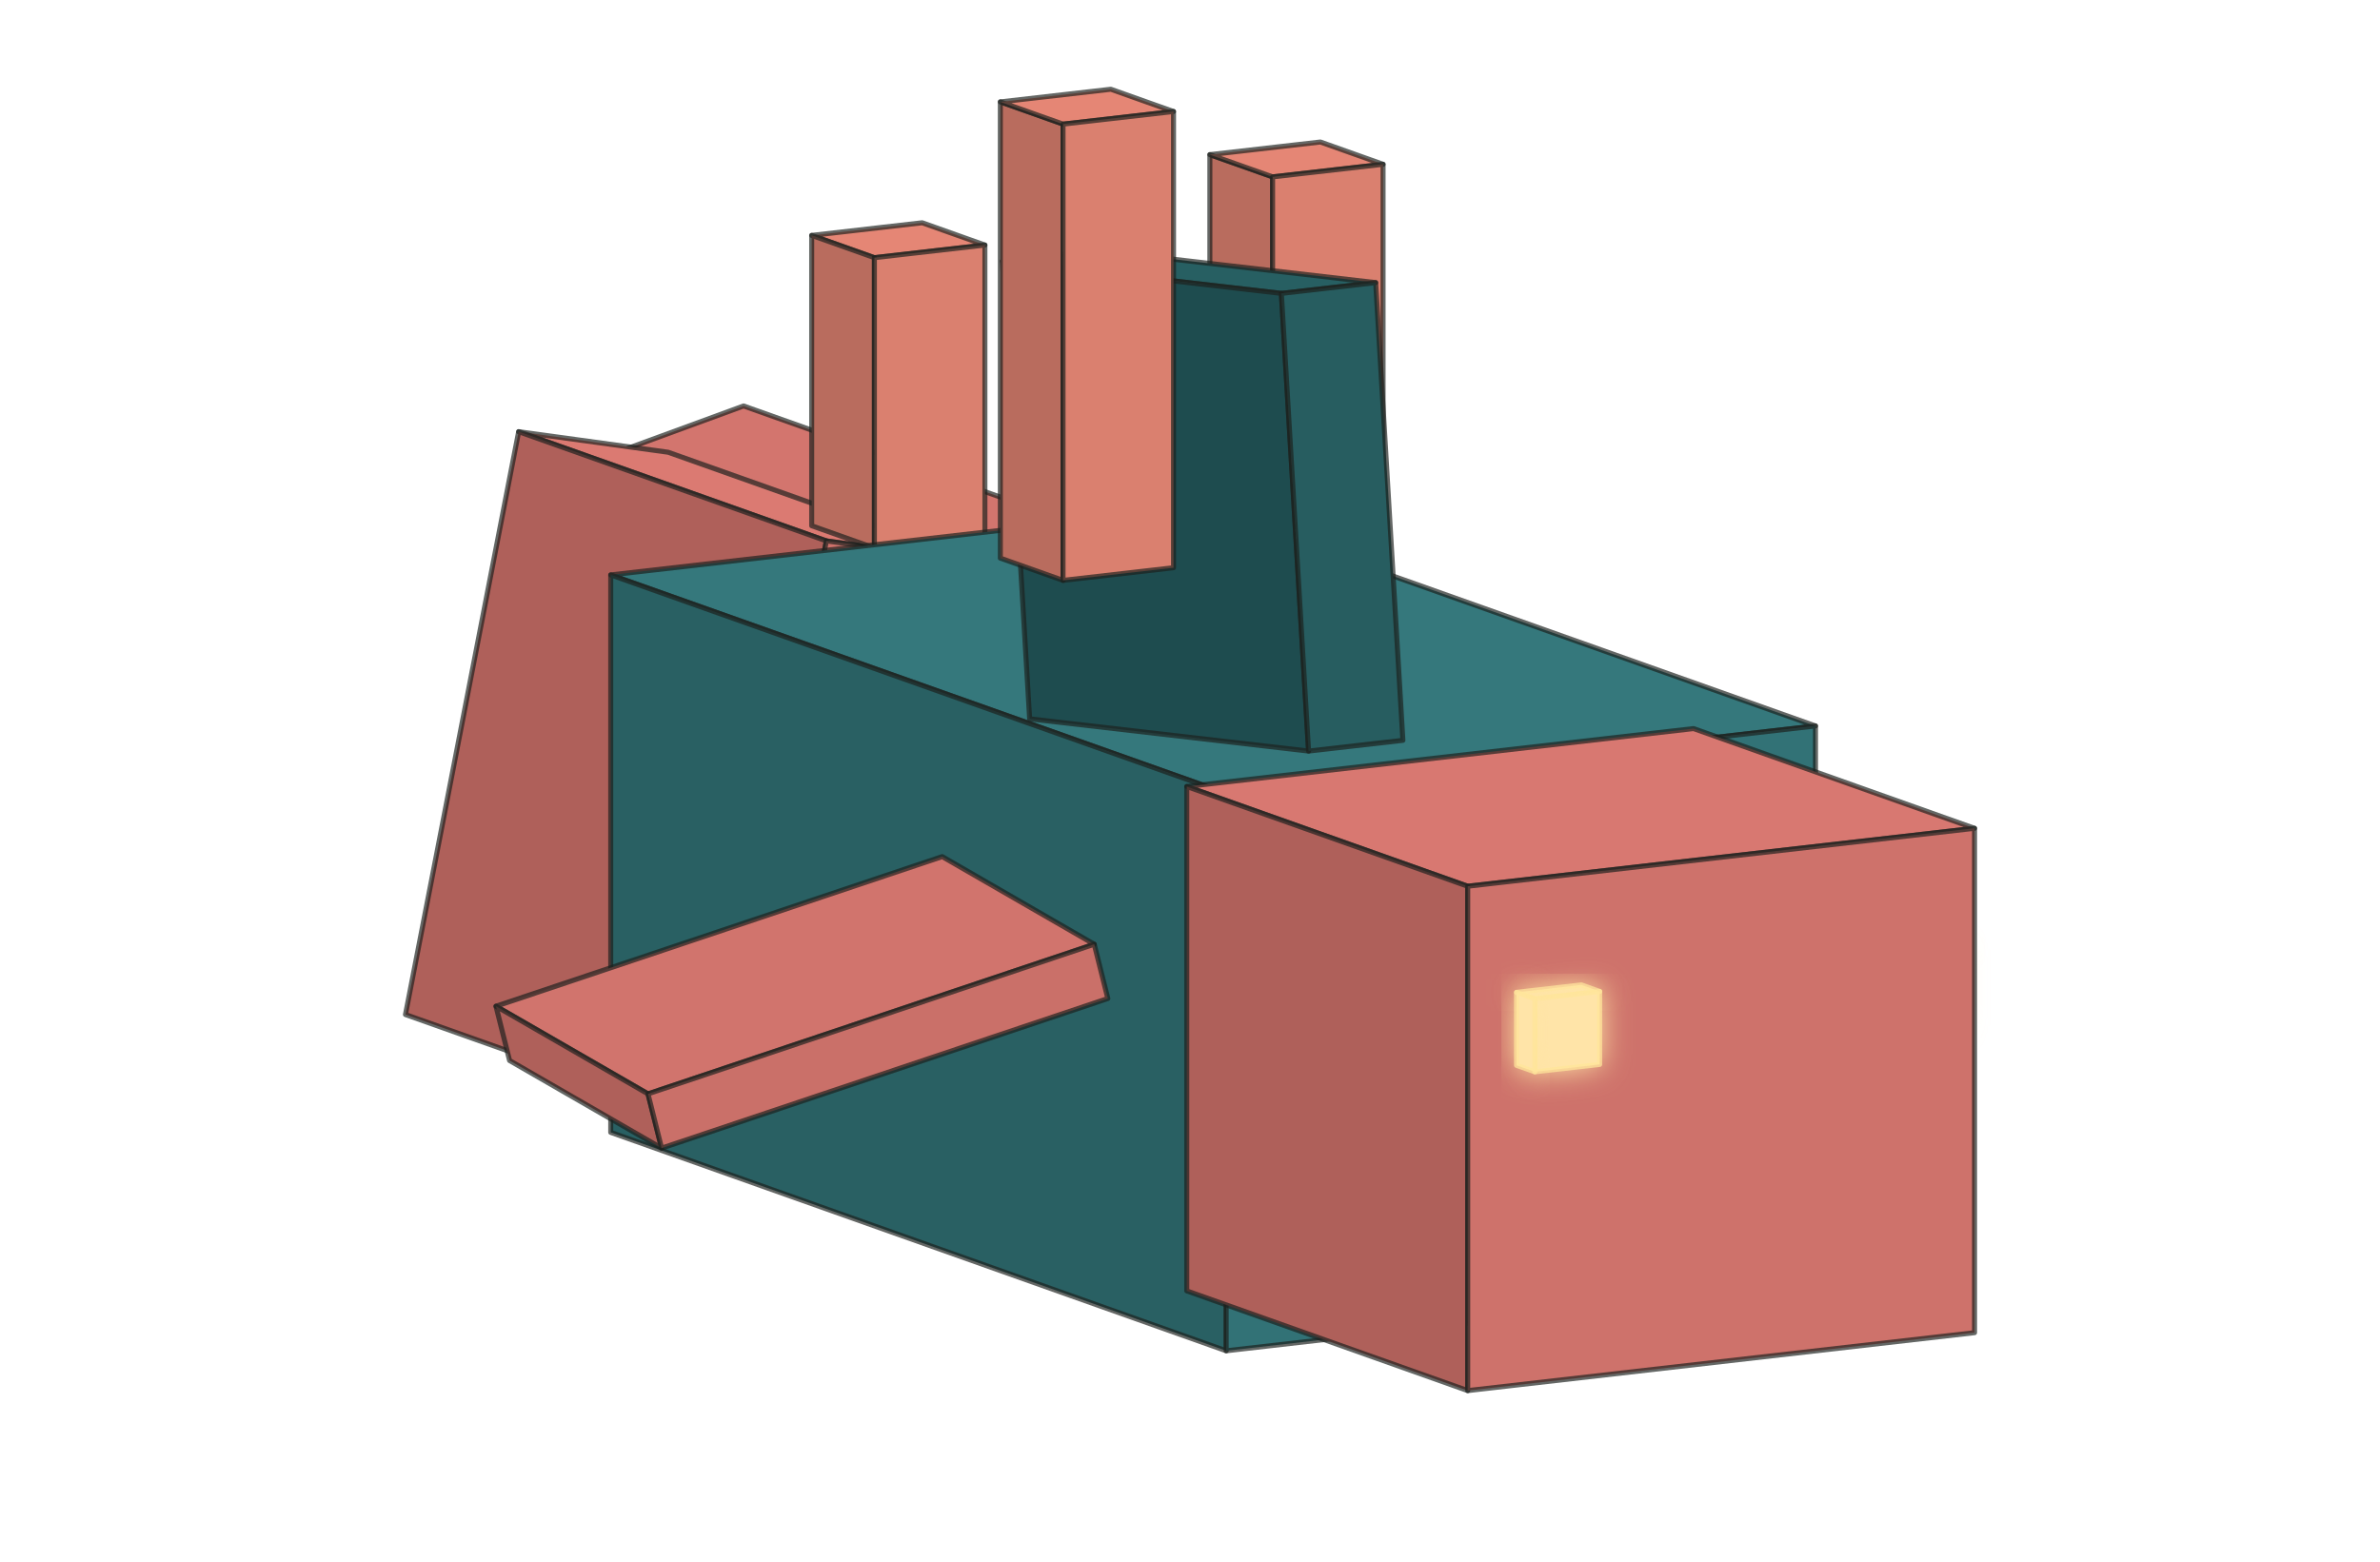
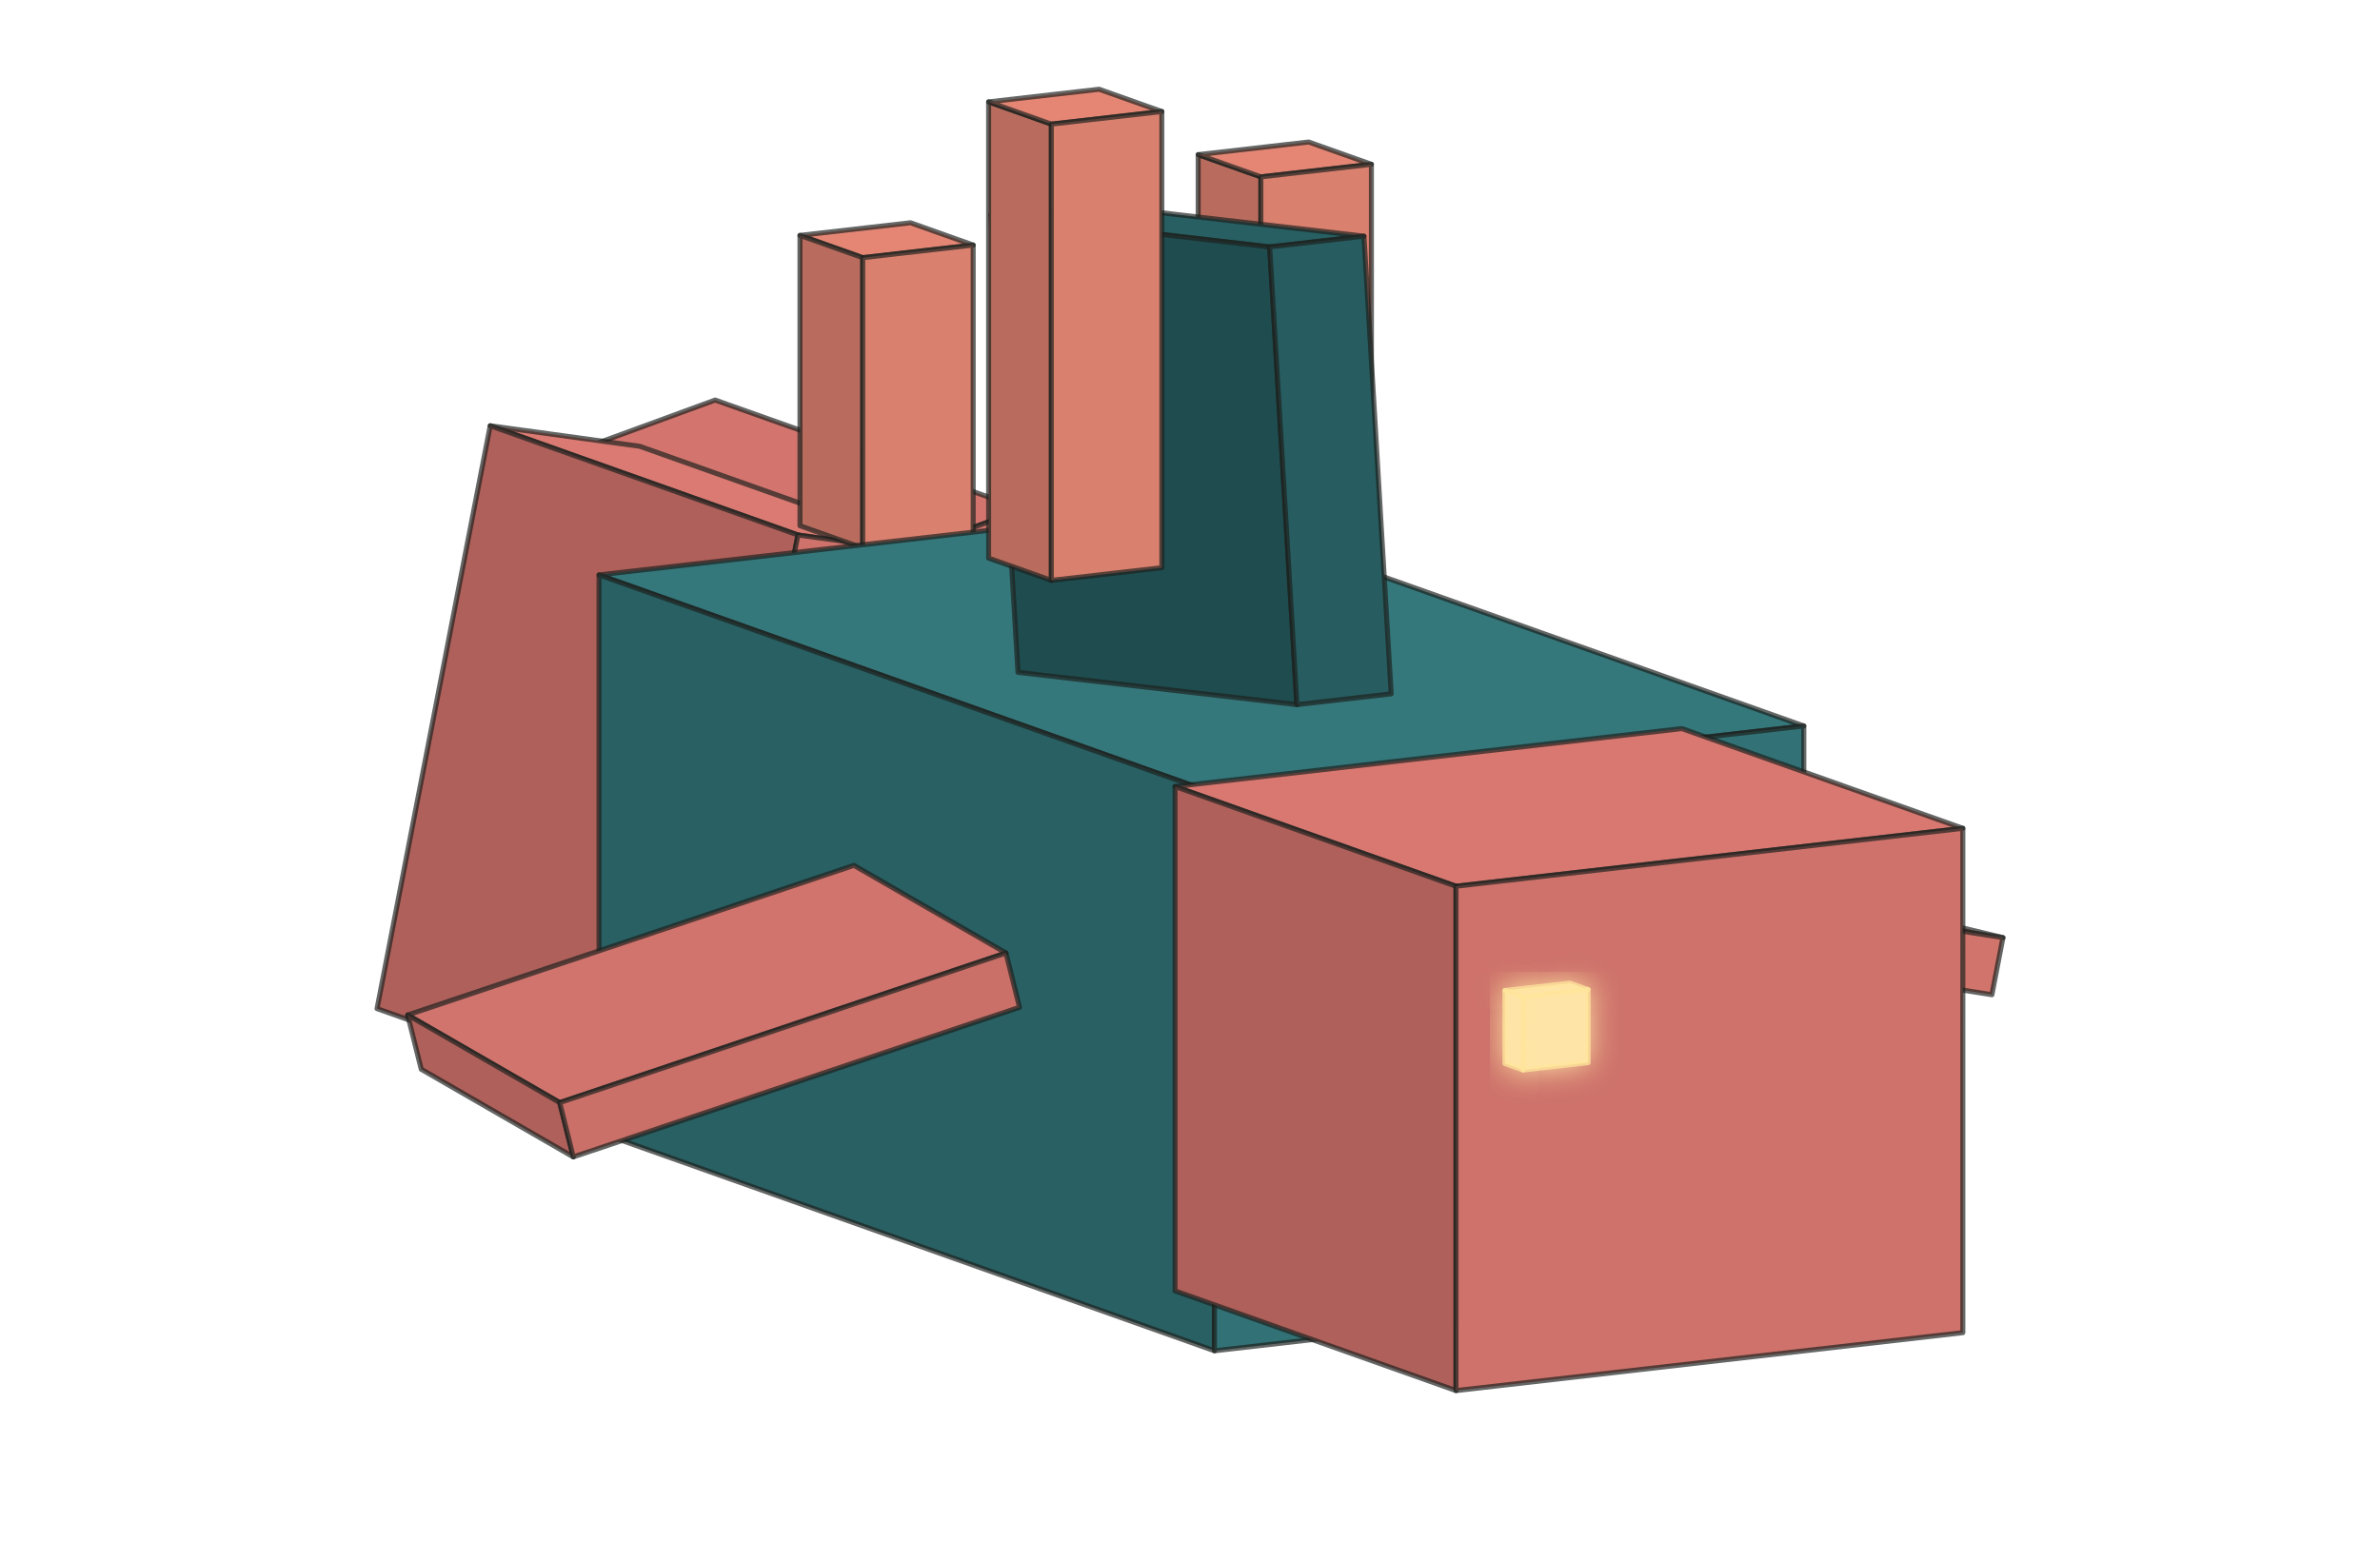
<svg xmlns="http://www.w3.org/2000/svg" width="640" height="420" viewBox="0 0 640 420" role="img" aria-labelledby="portrait-title">
  <defs>
    <filter id="portrait-glow" x="-80%" y="-80%" width="260%" height="260%">
      <feGaussianBlur stdDeviation="4" result="blur" />
      <feMerge>
        <feMergeNode in="blur" />
        <feMergeNode in="SourceGraphic" />
      </feMerge>
    </filter>
    <filter id="portrait-shadow" x="-40%" y="-80%" width="180%" height="260%">
      <feGaussianBlur stdDeviation="8" />
    </filter>
  </defs>
  <g>
-     <polygon points="272.93,303.08 242.49,153.28 159.74,123.91 190.18,273.71" fill="#af605a" stroke="#1c211e" stroke-opacity=".68" stroke-width="1.35" stroke-linejoin="round" vector-effect="non-scaling-stroke" />
-     <polygon points="282.70,138.56 199.95,109.18 159.74,123.91 242.49,153.28" fill="#d3756e" stroke="#1c211e" stroke-opacity=".68" stroke-width="1.35" stroke-linejoin="round" vector-effect="non-scaling-stroke" />
-     <polygon points="262.43,151.00 179.68,121.63 139.47,116.10 222.22,145.47" fill="#db7a72" stroke="#1c211e" stroke-opacity=".68" stroke-width="1.35" stroke-linejoin="round" vector-effect="non-scaling-stroke" />
-     <polygon points="191.78,302.23 222.22,145.47 139.47,116.10 109.03,272.86" fill="#af605a" stroke="#1c211e" stroke-opacity=".68" stroke-width="1.35" stroke-linejoin="round" vector-effect="non-scaling-stroke" />
-     <polygon points="313.14,288.36 282.70,138.56 242.49,153.28 272.93,303.08" fill="#ce726b" stroke="#1c211e" stroke-opacity=".68" stroke-width="1.35" stroke-linejoin="round" vector-effect="non-scaling-stroke" />
-     <polygon points="231.99,307.76 262.43,151.00 222.22,145.47 191.78,302.23" fill="#ce726b" stroke="#1c211e" stroke-opacity=".68" stroke-width="1.35" stroke-linejoin="round" vector-effect="non-scaling-stroke" />
-     <polygon points="521.15,254.52 441.69,235.37 344.15,220.00 423.62,239.15" fill="#da7972" stroke="#1c211e" stroke-opacity=".68" stroke-width="1.35" stroke-linejoin="round" vector-effect="non-scaling-stroke" />
-     <polygon points="420.65,254.52 423.62,239.15 344.15,220.00 341.18,235.36" fill="#af605a" stroke="#1c211e" stroke-opacity=".68" stroke-width="1.35" stroke-linejoin="round" vector-effect="non-scaling-stroke" />
-     <polygon points="518.18,269.89 521.15,254.52 423.62,239.15 420.65,254.52" fill="#d1746c" stroke="#1c211e" stroke-opacity=".68" stroke-width="1.35" stroke-linejoin="round" vector-effect="non-scaling-stroke" />
-     <polygon points="342.21,142.39 342.21,47.57 325.34,41.59 325.34,136.41" fill="#b96c5e" stroke="#1c211e" stroke-opacity=".68" stroke-width="1.35" stroke-linejoin="round" vector-effect="non-scaling-stroke" />
-     <polygon points="371.92,44.18 355.06,38.19 325.34,41.59 342.21,47.57" fill="#e58675" stroke="#1c211e" stroke-opacity=".68" stroke-width="1.35" stroke-linejoin="round" vector-effect="non-scaling-stroke" />
-     <polygon points="371.92,139.00 371.92,44.18 342.21,47.57 342.21,142.39" fill="#da806f" stroke="#1c211e" stroke-opacity=".68" stroke-width="1.35" stroke-linejoin="round" vector-effect="non-scaling-stroke" />
-     <polygon points="264.85,65.90 247.98,59.91 218.27,63.31 235.13,69.30" fill="#e58675" stroke="#1c211e" stroke-opacity=".68" stroke-width="1.35" stroke-linejoin="round" vector-effect="non-scaling-stroke" />
-     <polygon points="235.13,147.38 235.13,69.30 218.27,63.31 218.27,141.40" fill="#b96c5e" stroke="#1c211e" stroke-opacity=".68" stroke-width="1.35" stroke-linejoin="round" vector-effect="non-scaling-stroke" />
-     <polygon points="264.85,143.98 264.85,65.90 235.13,69.30 235.13,147.38" fill="#da806f" stroke="#1c211e" stroke-opacity=".68" stroke-width="1.35" stroke-linejoin="round" vector-effect="non-scaling-stroke" />
-     <polygon points="488.20,195.24 322.70,136.50 164.23,154.62 329.73,213.36" fill="#35787c" stroke="#1c211e" stroke-opacity=".68" stroke-width="1.35" stroke-linejoin="round" vector-effect="non-scaling-stroke" />
-     <polygon points="369.93,76.01 294.92,67.33 269.56,70.23 344.57,78.91" fill="#275f62" stroke="#1c211e" stroke-opacity=".68" stroke-width="1.35" stroke-linejoin="round" vector-effect="non-scaling-stroke" />
-     <polygon points="351.89,202.00 344.57,78.91 269.56,70.23 276.88,193.33" fill="#1e4c4f" stroke="#1c211e" stroke-opacity=".68" stroke-width="1.35" stroke-linejoin="round" vector-effect="non-scaling-stroke" />
-     <polygon points="329.73,363.29 329.73,213.36 164.23,154.62 164.23,304.55" fill="#296063" stroke="#1c211e" stroke-opacity=".68" stroke-width="1.35" stroke-linejoin="round" vector-effect="non-scaling-stroke" />
-     <polygon points="285.86,156.09 285.86,33.38 269.00,27.40 269.00,150.11" fill="#b96c5e" stroke="#1c211e" stroke-opacity=".68" stroke-width="1.35" stroke-linejoin="round" vector-effect="non-scaling-stroke" />
-     <polygon points="315.57,29.99 298.71,24.00 269.00,27.40 285.86,33.38" fill="#e58675" stroke="#1c211e" stroke-opacity=".68" stroke-width="1.35" stroke-linejoin="round" vector-effect="non-scaling-stroke" />
-     <polygon points="294.25,253.95 253.37,230.38 133.37,270.62 174.25,294.19" fill="#d1746d" stroke="#1c211e" stroke-opacity=".68" stroke-width="1.35" stroke-linejoin="round" vector-effect="non-scaling-stroke" />
-     <polygon points="315.57,152.69 315.57,29.99 285.86,33.38 285.86,156.09" fill="#da806f" stroke="#1c211e" stroke-opacity=".68" stroke-width="1.35" stroke-linejoin="round" vector-effect="non-scaling-stroke" />
-     <polygon points="177.91,308.79 174.25,294.19 133.37,270.62 137.03,285.23" fill="#af605a" stroke="#1c211e" stroke-opacity=".68" stroke-width="1.35" stroke-linejoin="round" vector-effect="non-scaling-stroke" />
-     <polygon points="377.25,199.11 369.93,76.01 344.57,78.91 351.89,202.00" fill="#275d60" stroke="#1c211e" stroke-opacity=".68" stroke-width="1.35" stroke-linejoin="round" vector-effect="non-scaling-stroke" />
-     <polygon points="297.91,268.55 294.25,253.95 174.25,294.19 177.91,308.79" fill="#ca7069" stroke="#1c211e" stroke-opacity=".68" stroke-width="1.35" stroke-linejoin="round" vector-effect="non-scaling-stroke" />
-     <polygon points="488.20,345.17 488.20,195.24 329.73,213.36 329.73,363.29" fill="#327276" stroke="#1c211e" stroke-opacity=".68" stroke-width="1.35" stroke-linejoin="round" vector-effect="non-scaling-stroke" />
-     <polygon points="530.97,222.77 455.41,195.95 319.13,211.53 394.68,238.35" fill="#d87871" stroke="#1c211e" stroke-opacity=".68" stroke-width="1.35" stroke-linejoin="round" vector-effect="non-scaling-stroke" />
-     <polygon points="394.68,374.00 394.68,238.35 319.13,211.53 319.13,347.18" fill="#af605a" stroke="#1c211e" stroke-opacity=".68" stroke-width="1.35" stroke-linejoin="round" vector-effect="non-scaling-stroke" />
-     <polygon points="525.25,255.77 520.33,254.02 502.90,256.01 507.81,257.76" fill="#ffe4a8" stroke="#ffe59a" stroke-opacity=".74" stroke-width="1.35" stroke-linejoin="round" vector-effect="non-scaling-stroke" filter="url(#portrait-glow)" />
-     <polygon points="525.25,275.40 525.25,255.77 507.81,257.76 507.81,277.39" fill="#ffe4a8" stroke="#ffe59a" stroke-opacity=".74" stroke-width="1.35" stroke-linejoin="round" vector-effect="non-scaling-stroke" filter="url(#portrait-glow)" />
-     <polygon points="507.81,277.39 507.81,257.76 502.90,256.01 502.90,275.65" fill="#ffe4a8" stroke="#ffe59a" stroke-opacity=".74" stroke-width="1.35" stroke-linejoin="round" vector-effect="non-scaling-stroke" filter="url(#portrait-glow)" />
-     <polygon points="530.97,358.42 530.97,222.77 394.68,238.35 394.68,374.00" fill="#ce726b" stroke="#1c211e" stroke-opacity=".68" stroke-width="1.35" stroke-linejoin="round" vector-effect="non-scaling-stroke" />
-     <polygon points="430.16,266.64 425.24,264.89 407.81,266.89 412.73,268.63" fill="#ffe4a8" stroke="#ffe59a" stroke-opacity=".74" stroke-width="1.35" stroke-linejoin="round" vector-effect="non-scaling-stroke" filter="url(#portrait-glow)" />
-     <polygon points="430.16,286.27 430.16,266.64 412.73,268.63 412.73,288.26" fill="#ffe4a8" stroke="#ffe59a" stroke-opacity=".74" stroke-width="1.35" stroke-linejoin="round" vector-effect="non-scaling-stroke" filter="url(#portrait-glow)" />
-     <polygon points="412.73,288.26 412.73,268.63 407.81,266.89 407.81,286.52" fill="#ffe4a8" stroke="#ffe59a" stroke-opacity=".74" stroke-width="1.35" stroke-linejoin="round" vector-effect="non-scaling-stroke" filter="url(#portrait-glow)" />
+     <polygon points="265.28,301.49 234.85,151.68 152.10,122.31 182.54,272.11" fill="#af605a" stroke="#1c211e" stroke-opacity=".68" stroke-width="1.35" stroke-linejoin="round" vector-effect="non-scaling-stroke" />
+     <polygon points="275.06,136.96 192.31,107.59 152.10,122.31 234.85,151.68" fill="#d3756e" stroke="#1c211e" stroke-opacity=".68" stroke-width="1.35" stroke-linejoin="round" vector-effect="non-scaling-stroke" />
+     <polygon points="254.78,149.41 172.03,120.03 131.82,114.50 214.57,143.88" fill="#db7a72" stroke="#1c211e" stroke-opacity=".68" stroke-width="1.35" stroke-linejoin="round" vector-effect="non-scaling-stroke" />
+     <polygon points="184.14,300.64 214.57,143.88 131.82,114.50 101.39,271.27" fill="#af605a" stroke="#1c211e" stroke-opacity=".68" stroke-width="1.35" stroke-linejoin="round" vector-effect="non-scaling-stroke" />
+     <polygon points="305.50,286.76 275.06,136.96 234.85,151.68 265.28,301.49" fill="#ce726b" stroke="#1c211e" stroke-opacity=".68" stroke-width="1.35" stroke-linejoin="round" vector-effect="non-scaling-stroke" />
+     <polygon points="224.35,306.17 254.78,149.41 214.57,143.88 184.14,300.64" fill="#ce726b" stroke="#1c211e" stroke-opacity=".68" stroke-width="1.35" stroke-linejoin="round" vector-effect="non-scaling-stroke" />
+     <polygon points="538.61,252.17 459.14,233.02 361.61,217.65 441.08,236.80" fill="#da7972" stroke="#1c211e" stroke-opacity=".68" stroke-width="1.35" stroke-linejoin="round" vector-effect="non-scaling-stroke" />
+     <polygon points="438.10,252.16 441.08,236.80 361.61,217.65 358.64,233.01" fill="#af605a" stroke="#1c211e" stroke-opacity=".68" stroke-width="1.35" stroke-linejoin="round" vector-effect="non-scaling-stroke" />
+     <polygon points="535.64,267.53 538.61,252.17 441.08,236.80 438.10,252.16" fill="#d1746c" stroke="#1c211e" stroke-opacity=".68" stroke-width="1.35" stroke-linejoin="round" vector-effect="non-scaling-stroke" />
+     <polygon points="339.06,142.39 339.06,47.57 322.20,41.59 322.20,136.41" fill="#b96c5e" stroke="#1c211e" stroke-opacity=".68" stroke-width="1.35" stroke-linejoin="round" vector-effect="non-scaling-stroke" />
+     <polygon points="368.78,44.18 351.91,38.19 322.20,41.59 339.06,47.57" fill="#e58675" stroke="#1c211e" stroke-opacity=".68" stroke-width="1.35" stroke-linejoin="round" vector-effect="non-scaling-stroke" />
+     <polygon points="368.78,139.00 368.78,44.18 339.06,47.57 339.06,142.39" fill="#da806f" stroke="#1c211e" stroke-opacity=".68" stroke-width="1.35" stroke-linejoin="round" vector-effect="non-scaling-stroke" />
+     <polygon points="261.70,65.90 244.84,59.91 215.12,63.31 231.99,69.30" fill="#e58675" stroke="#1c211e" stroke-opacity=".68" stroke-width="1.35" stroke-linejoin="round" vector-effect="non-scaling-stroke" />
+     <polygon points="231.99,147.38 231.99,69.30 215.12,63.31 215.12,141.40" fill="#b96c5e" stroke="#1c211e" stroke-opacity=".68" stroke-width="1.35" stroke-linejoin="round" vector-effect="non-scaling-stroke" />
+     <polygon points="261.70,143.98 261.70,65.90 231.99,69.30 231.99,147.38" fill="#da806f" stroke="#1c211e" stroke-opacity=".68" stroke-width="1.35" stroke-linejoin="round" vector-effect="non-scaling-stroke" />
+     <polygon points="485.06,195.24 319.56,136.50 161.08,154.62 326.58,213.36" fill="#35787c" stroke="#1c211e" stroke-opacity=".68" stroke-width="1.35" stroke-linejoin="round" vector-effect="non-scaling-stroke" />
+     <polygon points="366.78,63.52 291.77,54.84 266.41,57.74 341.42,66.41" fill="#275f62" stroke="#1c211e" stroke-opacity=".68" stroke-width="1.35" stroke-linejoin="round" vector-effect="non-scaling-stroke" />
+     <polygon points="348.75,189.51 341.42,66.41 266.41,57.74 273.74,180.83" fill="#1e4c4f" stroke="#1c211e" stroke-opacity=".68" stroke-width="1.35" stroke-linejoin="round" vector-effect="non-scaling-stroke" />
+     <polygon points="326.58,363.29 326.58,213.36 161.08,154.62 161.08,304.55" fill="#296063" stroke="#1c211e" stroke-opacity=".68" stroke-width="1.35" stroke-linejoin="round" vector-effect="non-scaling-stroke" />
+     <polygon points="282.71,156.09 282.71,33.38 265.85,27.40 265.85,150.11" fill="#b96c5e" stroke="#1c211e" stroke-opacity=".68" stroke-width="1.35" stroke-linejoin="round" vector-effect="non-scaling-stroke" />
+     <polygon points="312.43,29.99 295.56,24.00 265.85,27.40 282.71,33.38" fill="#e58675" stroke="#1c211e" stroke-opacity=".68" stroke-width="1.35" stroke-linejoin="round" vector-effect="non-scaling-stroke" />
+     <polygon points="312.43,152.69 312.43,29.99 282.71,33.38 282.71,156.09" fill="#da806f" stroke="#1c211e" stroke-opacity=".68" stroke-width="1.35" stroke-linejoin="round" vector-effect="non-scaling-stroke" />
+     <polygon points="270.51,256.30 229.63,232.74 109.62,272.98 150.51,296.54" fill="#d1746d" stroke="#1c211e" stroke-opacity=".68" stroke-width="1.35" stroke-linejoin="round" vector-effect="non-scaling-stroke" />
+     <polygon points="154.16,311.15 150.51,296.54 109.62,272.98 113.28,287.58" fill="#af605a" stroke="#1c211e" stroke-opacity=".68" stroke-width="1.35" stroke-linejoin="round" vector-effect="non-scaling-stroke" />
+     <polygon points="374.10,186.61 366.78,63.52 341.42,66.41 348.75,189.51" fill="#275d60" stroke="#1c211e" stroke-opacity=".68" stroke-width="1.35" stroke-linejoin="round" vector-effect="non-scaling-stroke" />
+     <polygon points="274.16,270.91 270.51,256.30 150.51,296.54 154.16,311.15" fill="#ca7069" stroke="#1c211e" stroke-opacity=".68" stroke-width="1.35" stroke-linejoin="round" vector-effect="non-scaling-stroke" />
+     <polygon points="485.06,345.17 485.06,195.24 326.58,213.36 326.58,363.29" fill="#327276" stroke="#1c211e" stroke-opacity=".68" stroke-width="1.35" stroke-linejoin="round" vector-effect="non-scaling-stroke" />
+     <polygon points="527.82,222.77 452.27,195.95 315.98,211.53 391.53,238.35" fill="#d87871" stroke="#1c211e" stroke-opacity=".68" stroke-width="1.35" stroke-linejoin="round" vector-effect="non-scaling-stroke" />
+     <polygon points="391.53,374.00 391.53,238.35 315.98,211.53 315.98,347.18" fill="#af605a" stroke="#1c211e" stroke-opacity=".68" stroke-width="1.35" stroke-linejoin="round" vector-effect="non-scaling-stroke" />
+     <polygon points="519.72,255.56 514.80,253.81 497.37,255.80 502.29,257.55" fill="#ffe4a8" stroke="#ffe59a" stroke-opacity=".74" stroke-width="1.35" stroke-linejoin="round" vector-effect="non-scaling-stroke" filter="url(#portrait-glow)" />
+     <polygon points="519.72,275.19 519.72,255.56 502.29,257.55 502.29,277.18" fill="#ffe4a8" stroke="#ffe59a" stroke-opacity=".74" stroke-width="1.35" stroke-linejoin="round" vector-effect="non-scaling-stroke" filter="url(#portrait-glow)" />
+     <polygon points="502.29,277.18 502.29,257.55 497.37,255.80 497.37,275.44" fill="#ffe4a8" stroke="#ffe59a" stroke-opacity=".74" stroke-width="1.35" stroke-linejoin="round" vector-effect="non-scaling-stroke" filter="url(#portrait-glow)" />
+     <polygon points="527.82,358.42 527.82,222.77 391.53,238.35 391.53,374.00" fill="#ce726b" stroke="#1c211e" stroke-opacity=".68" stroke-width="1.35" stroke-linejoin="round" vector-effect="non-scaling-stroke" />
+     <polygon points="427.05,266.15 422.13,264.41 404.69,266.40 409.61,268.15" fill="#ffe4a8" stroke="#ffe59a" stroke-opacity=".74" stroke-width="1.35" stroke-linejoin="round" vector-effect="non-scaling-stroke" filter="url(#portrait-glow)" />
+     <polygon points="427.05,285.79 427.05,266.15 409.61,268.15 409.61,287.78" fill="#ffe4a8" stroke="#ffe59a" stroke-opacity=".74" stroke-width="1.35" stroke-linejoin="round" vector-effect="non-scaling-stroke" filter="url(#portrait-glow)" />
+     <polygon points="409.61,287.78 409.61,268.15 404.69,266.40 404.69,286.03" fill="#ffe4a8" stroke="#ffe59a" stroke-opacity=".74" stroke-width="1.35" stroke-linejoin="round" vector-effect="non-scaling-stroke" filter="url(#portrait-glow)" />
  </g>
</svg>
